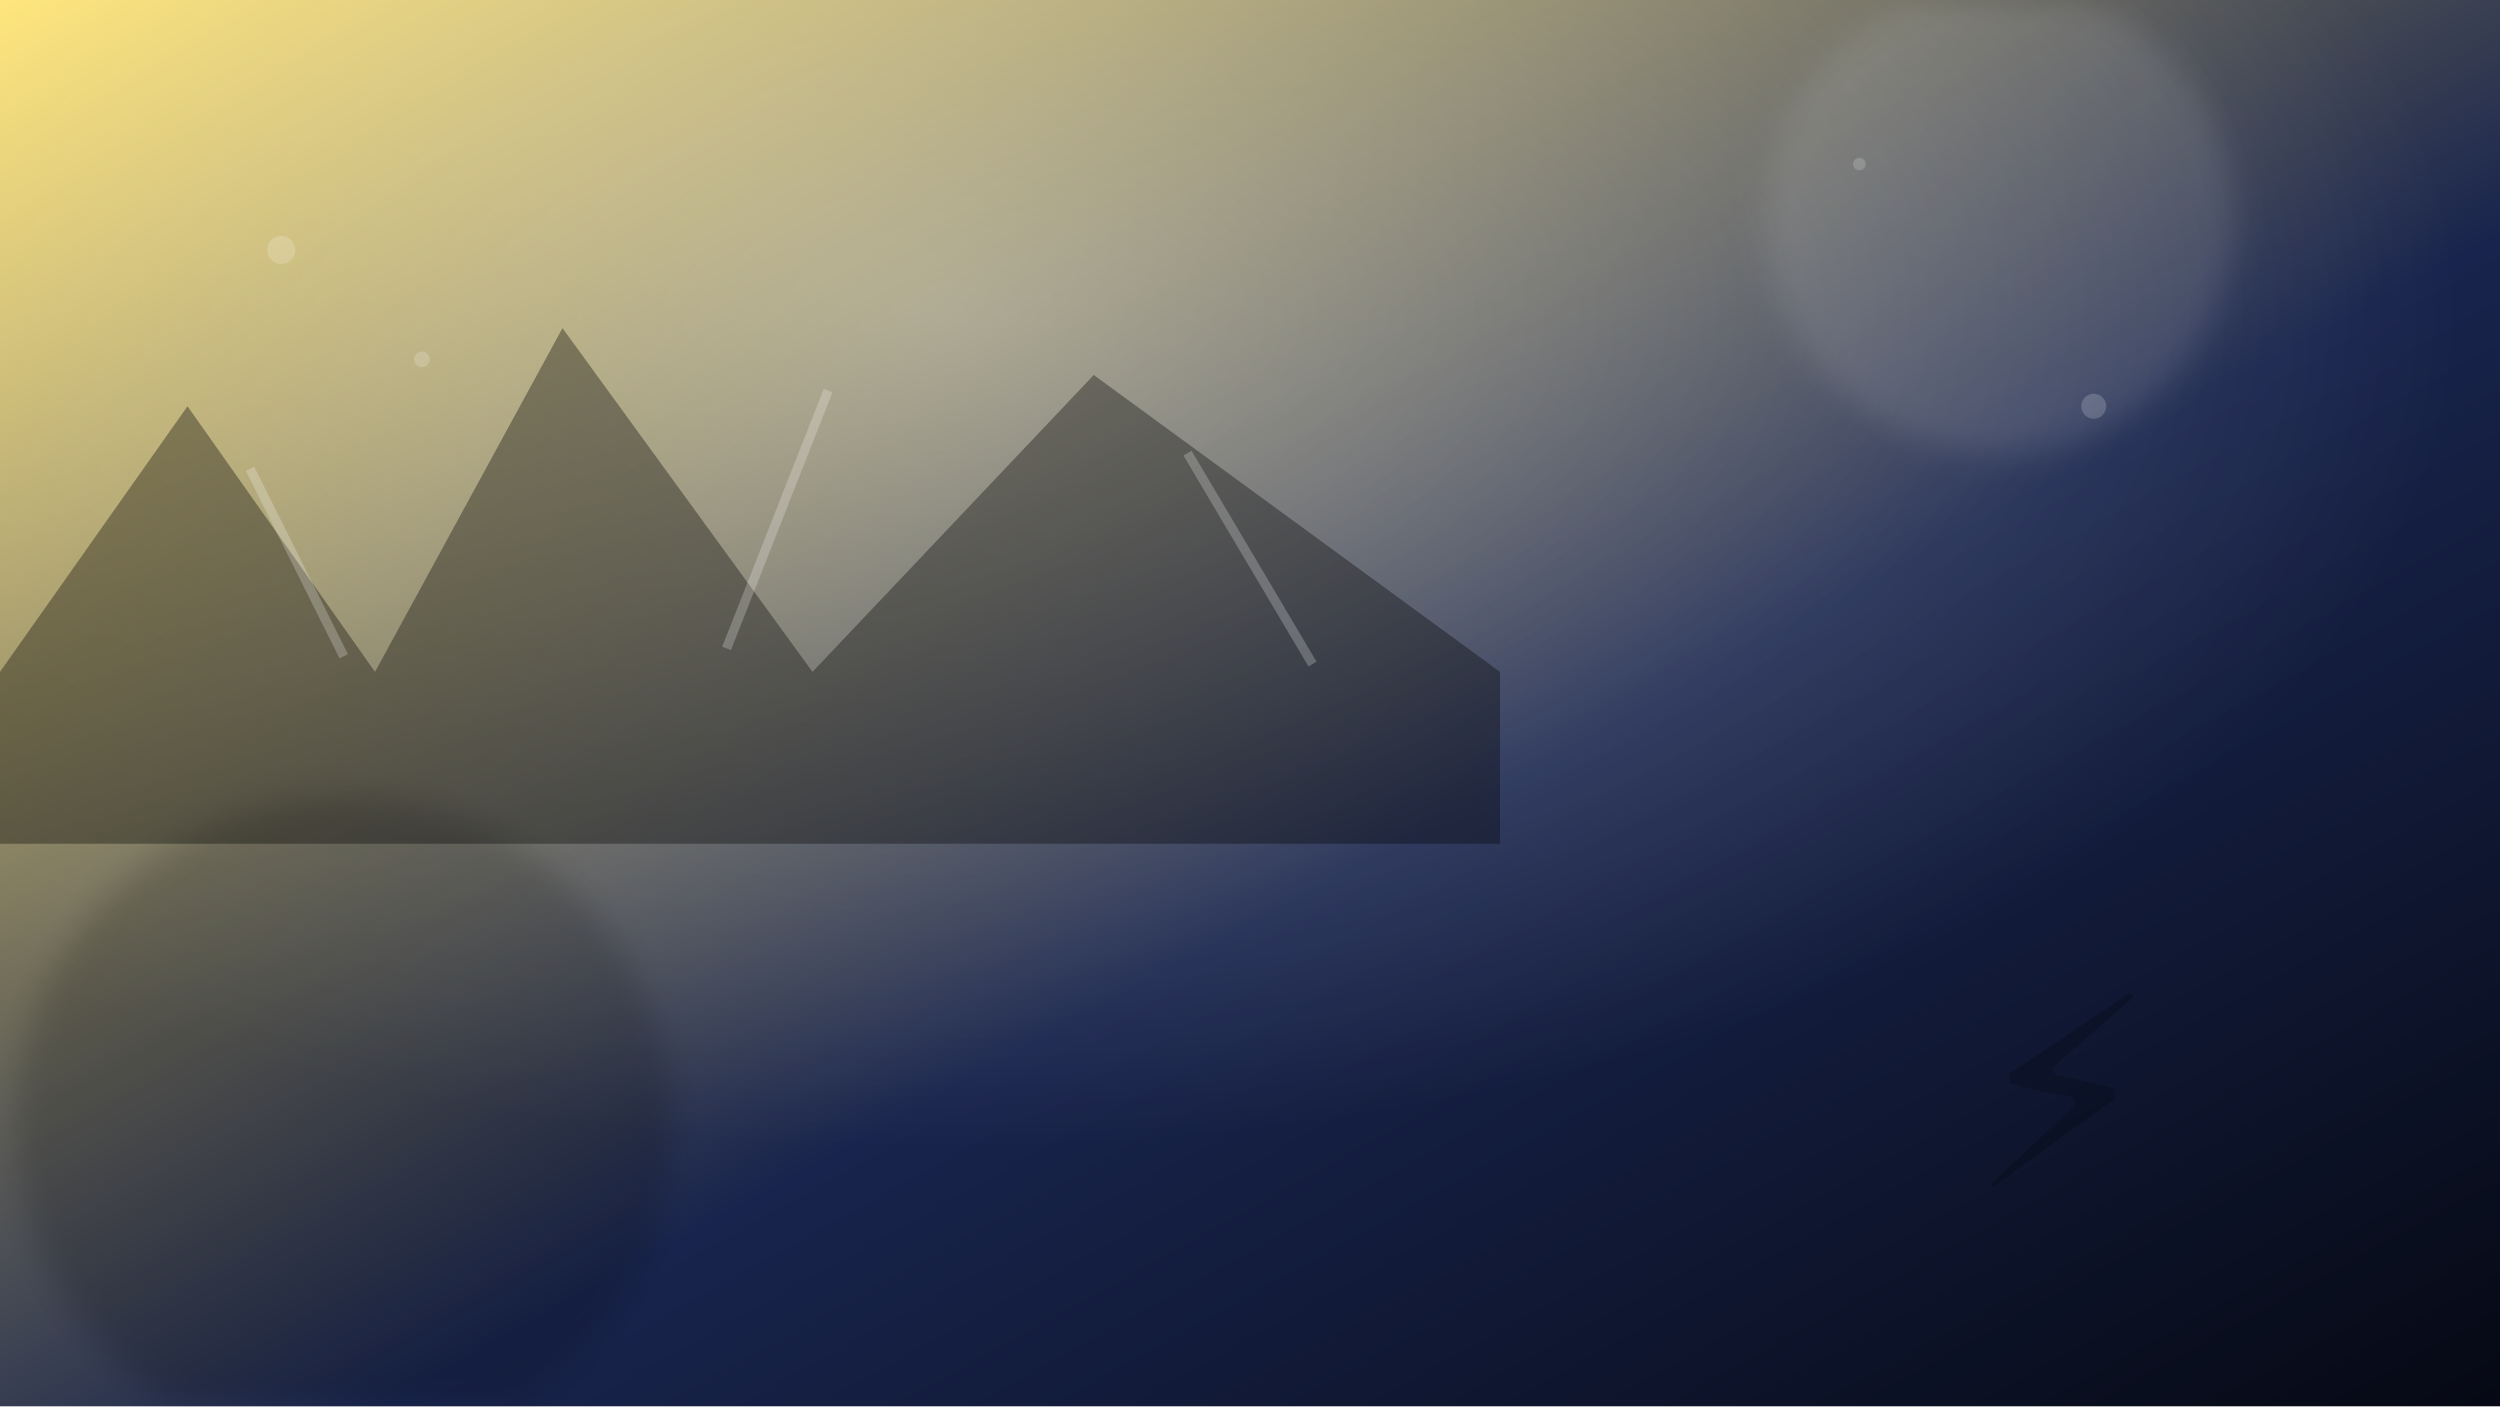
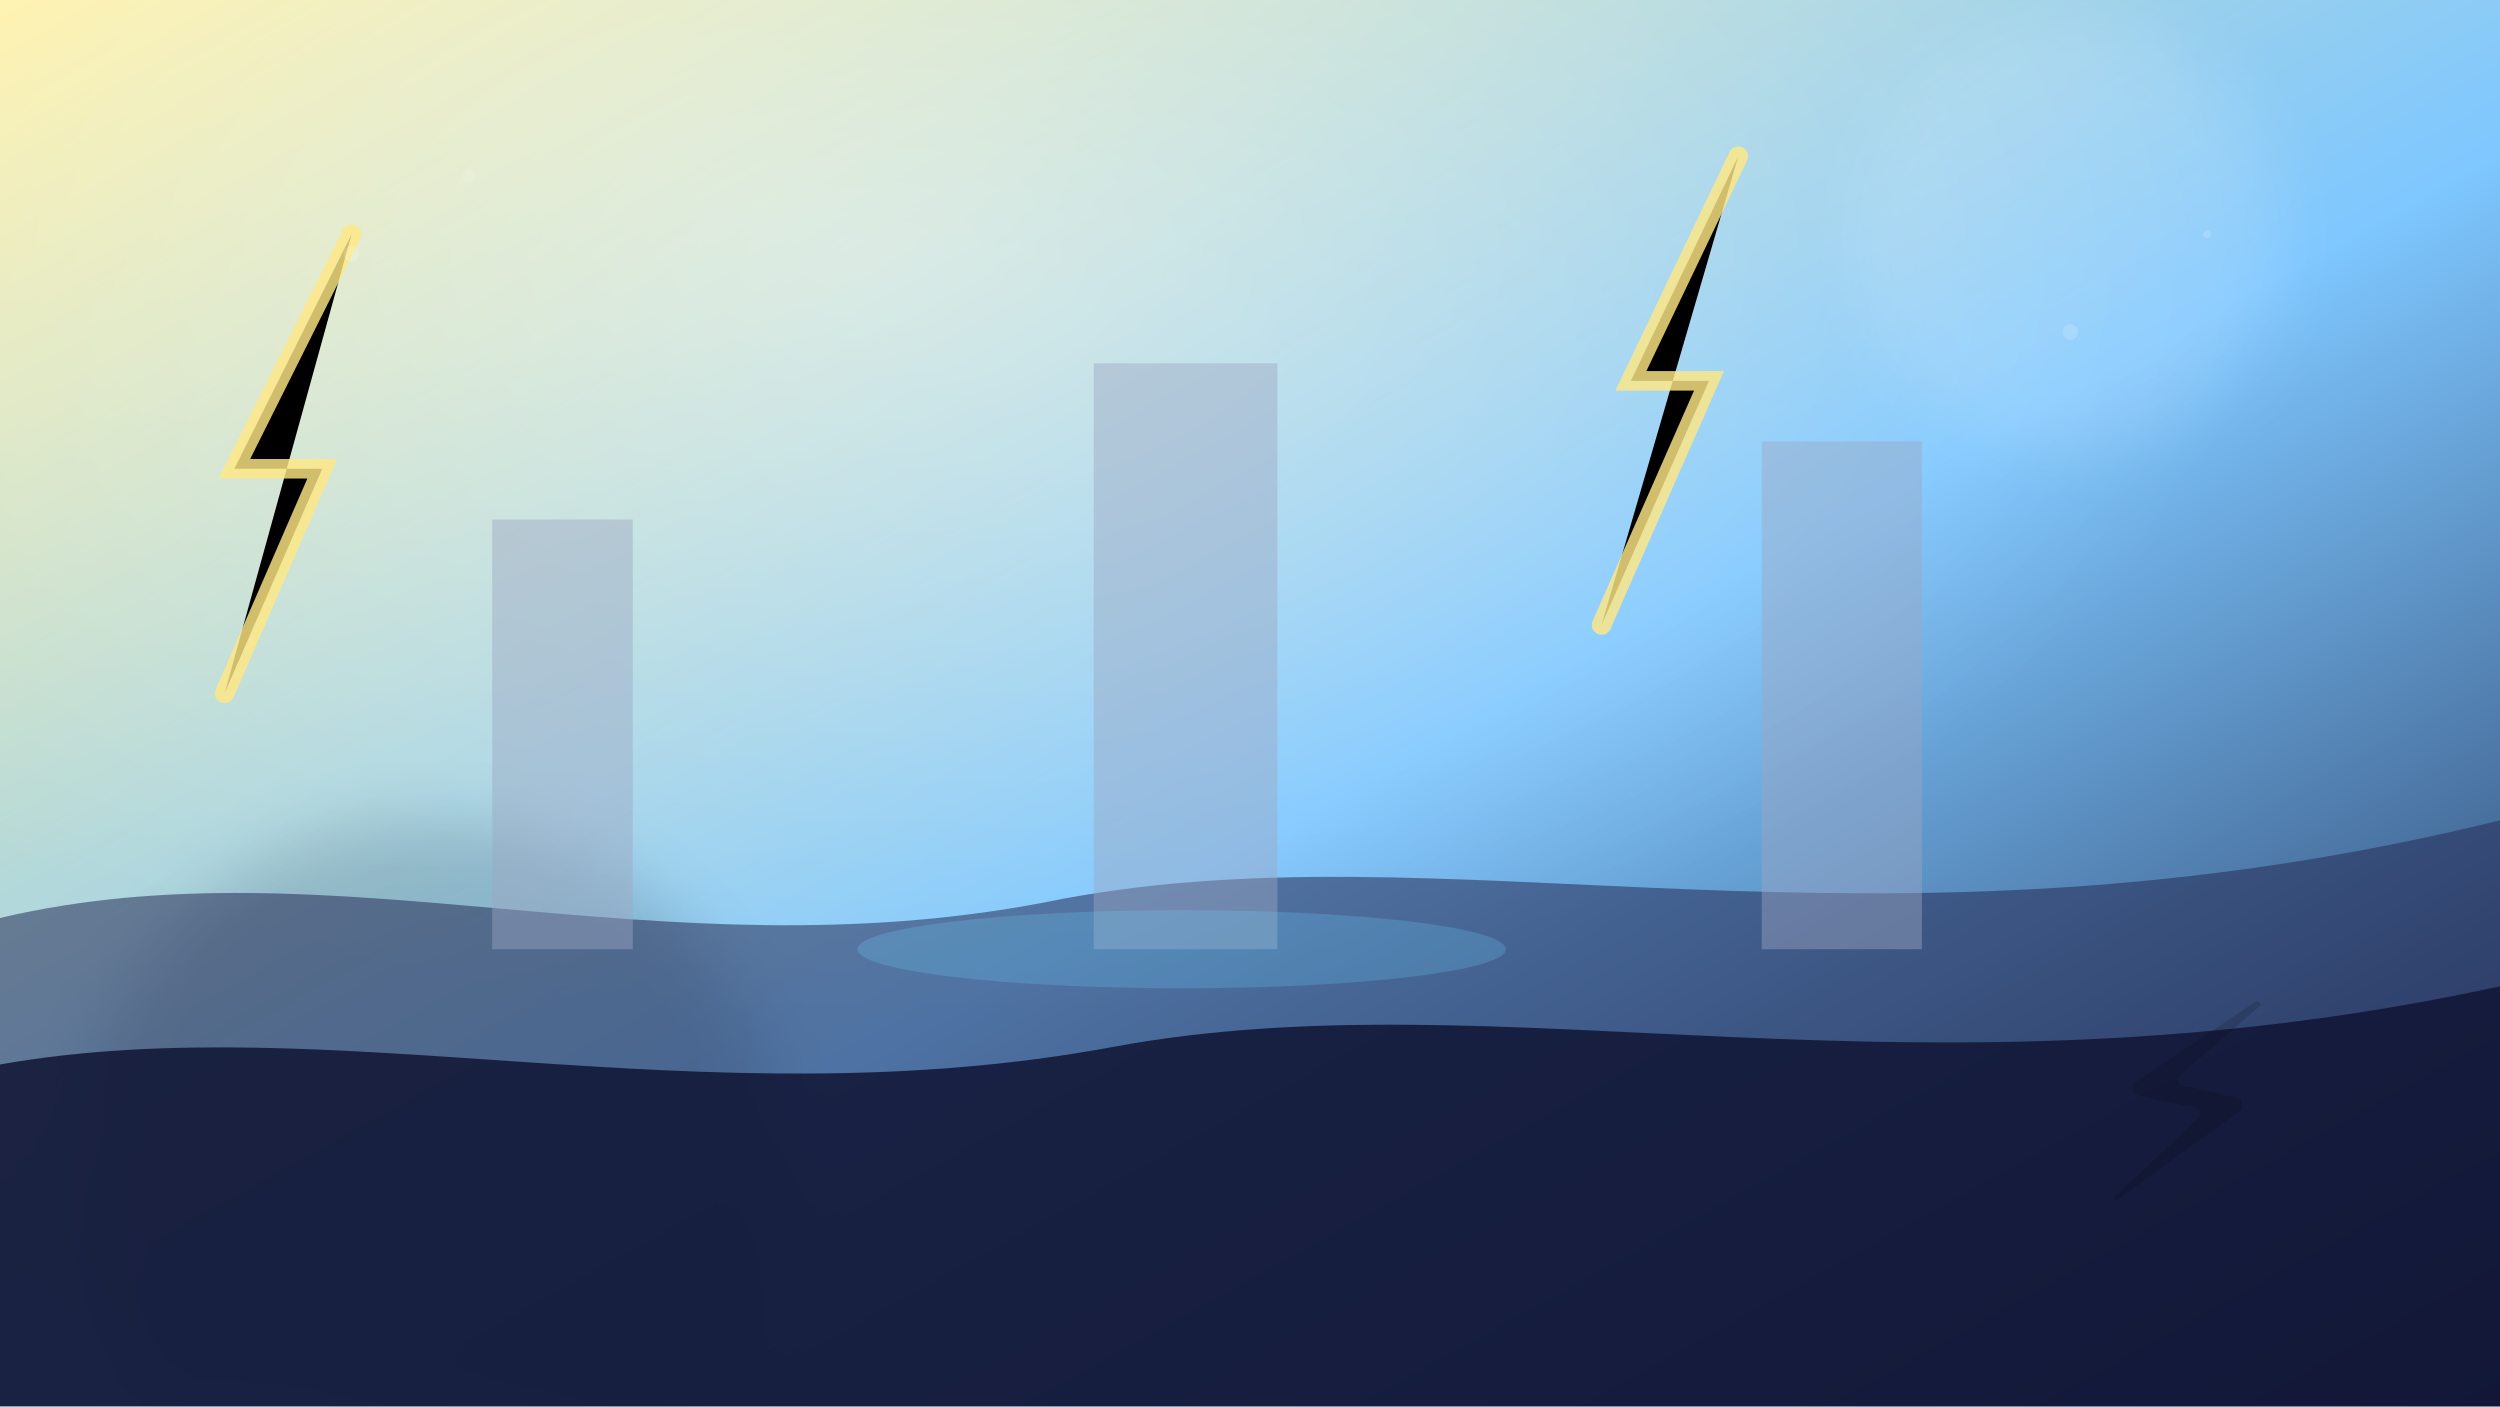
- <svg xmlns="http://www.w3.org/2000/svg" width="1600" height="900" viewBox="0 0 1600 900">
+ <svg xmlns="http://www.w3.org/2000/svg" width="1280" height="720" viewBox="0 0 1280 720">
  <defs>
-     <linearGradient id="bg" x1="0" y1="0" x2="1" y2="1">
-       <stop offset="0%" stop-color="#ffe36f" />
-       <stop offset="58%" stop-color="#18244d" />
-       <stop offset="100%" stop-color="#060914" />
+     <linearGradient id="sky" x1="0" y1="0" x2="1" y2="1">
+       <stop offset="0%" stop-color="#fff1a6" />
+       <stop offset="55%" stop-color="#7ec7ff" />
+       <stop offset="100%" stop-color="#182349" />
    </linearGradient>
-     <radialGradient id="light" cx="38%" cy="22%" r="60%">
-       <stop offset="0%" stop-color="rgba(255,255,255,.34)" />
+     <radialGradient id="glow" cx="35%" cy="18%" r="55%">
+       <stop offset="0%" stop-color="rgba(255,255,255,.42)" />
      <stop offset="100%" stop-color="rgba(255,255,255,0)" />
    </radialGradient>
-     <filter id="soft">
-       <feGaussianBlur stdDeviation="10" />
+     <filter id="blur8">
+       <feGaussianBlur stdDeviation="8" />
+     </filter>
+     <filter id="blur16">
+       <feGaussianBlur stdDeviation="16" />
    </filter>
  </defs>
-   <rect width="1600" height="900" fill="url(#bg)" />
-   <rect width="1600" height="900" fill="url(#light)" />
-   <circle cx="1280" cy="140" r="150" fill="rgba(255,255,255,.10)" filter="url(#soft)" />
-   <circle cx="220" cy="720" r="210" fill="rgba(0,0,0,.16)" filter="url(#soft)" />
-   <path d="M0 430 L120 260 L240 430 L360 210 L520 430 L700 240 L960 430 L960 540 L0 540 Z" fill="rgba(0,0,0,.34)" />
-   <g opacity=".5" stroke="rgba(255,255,255,.45)" stroke-width="6">
-     <path d="M160 300 L220 420" />
-     <path d="M530 250 L465 415" />
-     <path d="M760 290 L840 425" />
+   <rect width="1280" height="720" fill="url(#sky)" />
+   <rect width="1280" height="720" fill="url(#glow)" />
+   <circle cx="1060" cy="120" r="110" fill="rgba(255,255,255,.12)" filter="url(#blur16)" />
+   <circle cx="220" cy="600" r="180" fill="rgba(0,0,0,.14)" filter="url(#blur16)" />
+   <path d="M0 470 C170 430 336 500 535 462 C740 420 955 500 1280 420 L1280 720 L0 720 Z" fill="rgba(38,44,85,.54)" />
+   <path d="M0 545 C170 515 360 575 570 536 C770 499 980 570 1280 505 L1280 720 L0 720 Z" fill="rgba(17,22,53,.86)" />
+   <g fill="rgba(156,167,193,.44)">
+     <rect x="252" y="266" width="72" height="220" />
+     <rect x="902" y="226" width="82" height="260" />
+     <rect x="560" y="186" width="94" height="300" />
  </g>
-   <g opacity=".18" fill="#fff">
-     <circle cx="180" cy="160" r="9" />
-     <circle cx="270" cy="230" r="5" />
-     <circle cx="1340" cy="260" r="8" />
-     <circle cx="1190" cy="105" r="4" />
+   <g stroke="rgba(255,232,132,.82)" stroke-width="10" stroke-linecap="round">
+     <path d="M180 120 L120 240 L165 240 L115 355" />
+     <path d="M890 80 L835 195 L875 195 L820 320" />
  </g>
-   <text x="1320" y="760" font-size="170" text-anchor="middle" opacity=".18">⚡</text>
+   <ellipse cx="605" cy="486" rx="166" ry="20" fill="rgba(110,214,255,.22)" />
+   <g opacity=".16" fill="#fff">
+     <circle cx="180" cy="130" r="4" />
+     <circle cx="240" cy="90" r="3" />
+     <circle cx="1060" cy="170" r="4" />
+     <circle cx="1130" cy="120" r="2" />
+   </g>
+   <text x="1120" y="615" font-size="140" text-anchor="middle" opacity=".14">⚡</text>
</svg>
